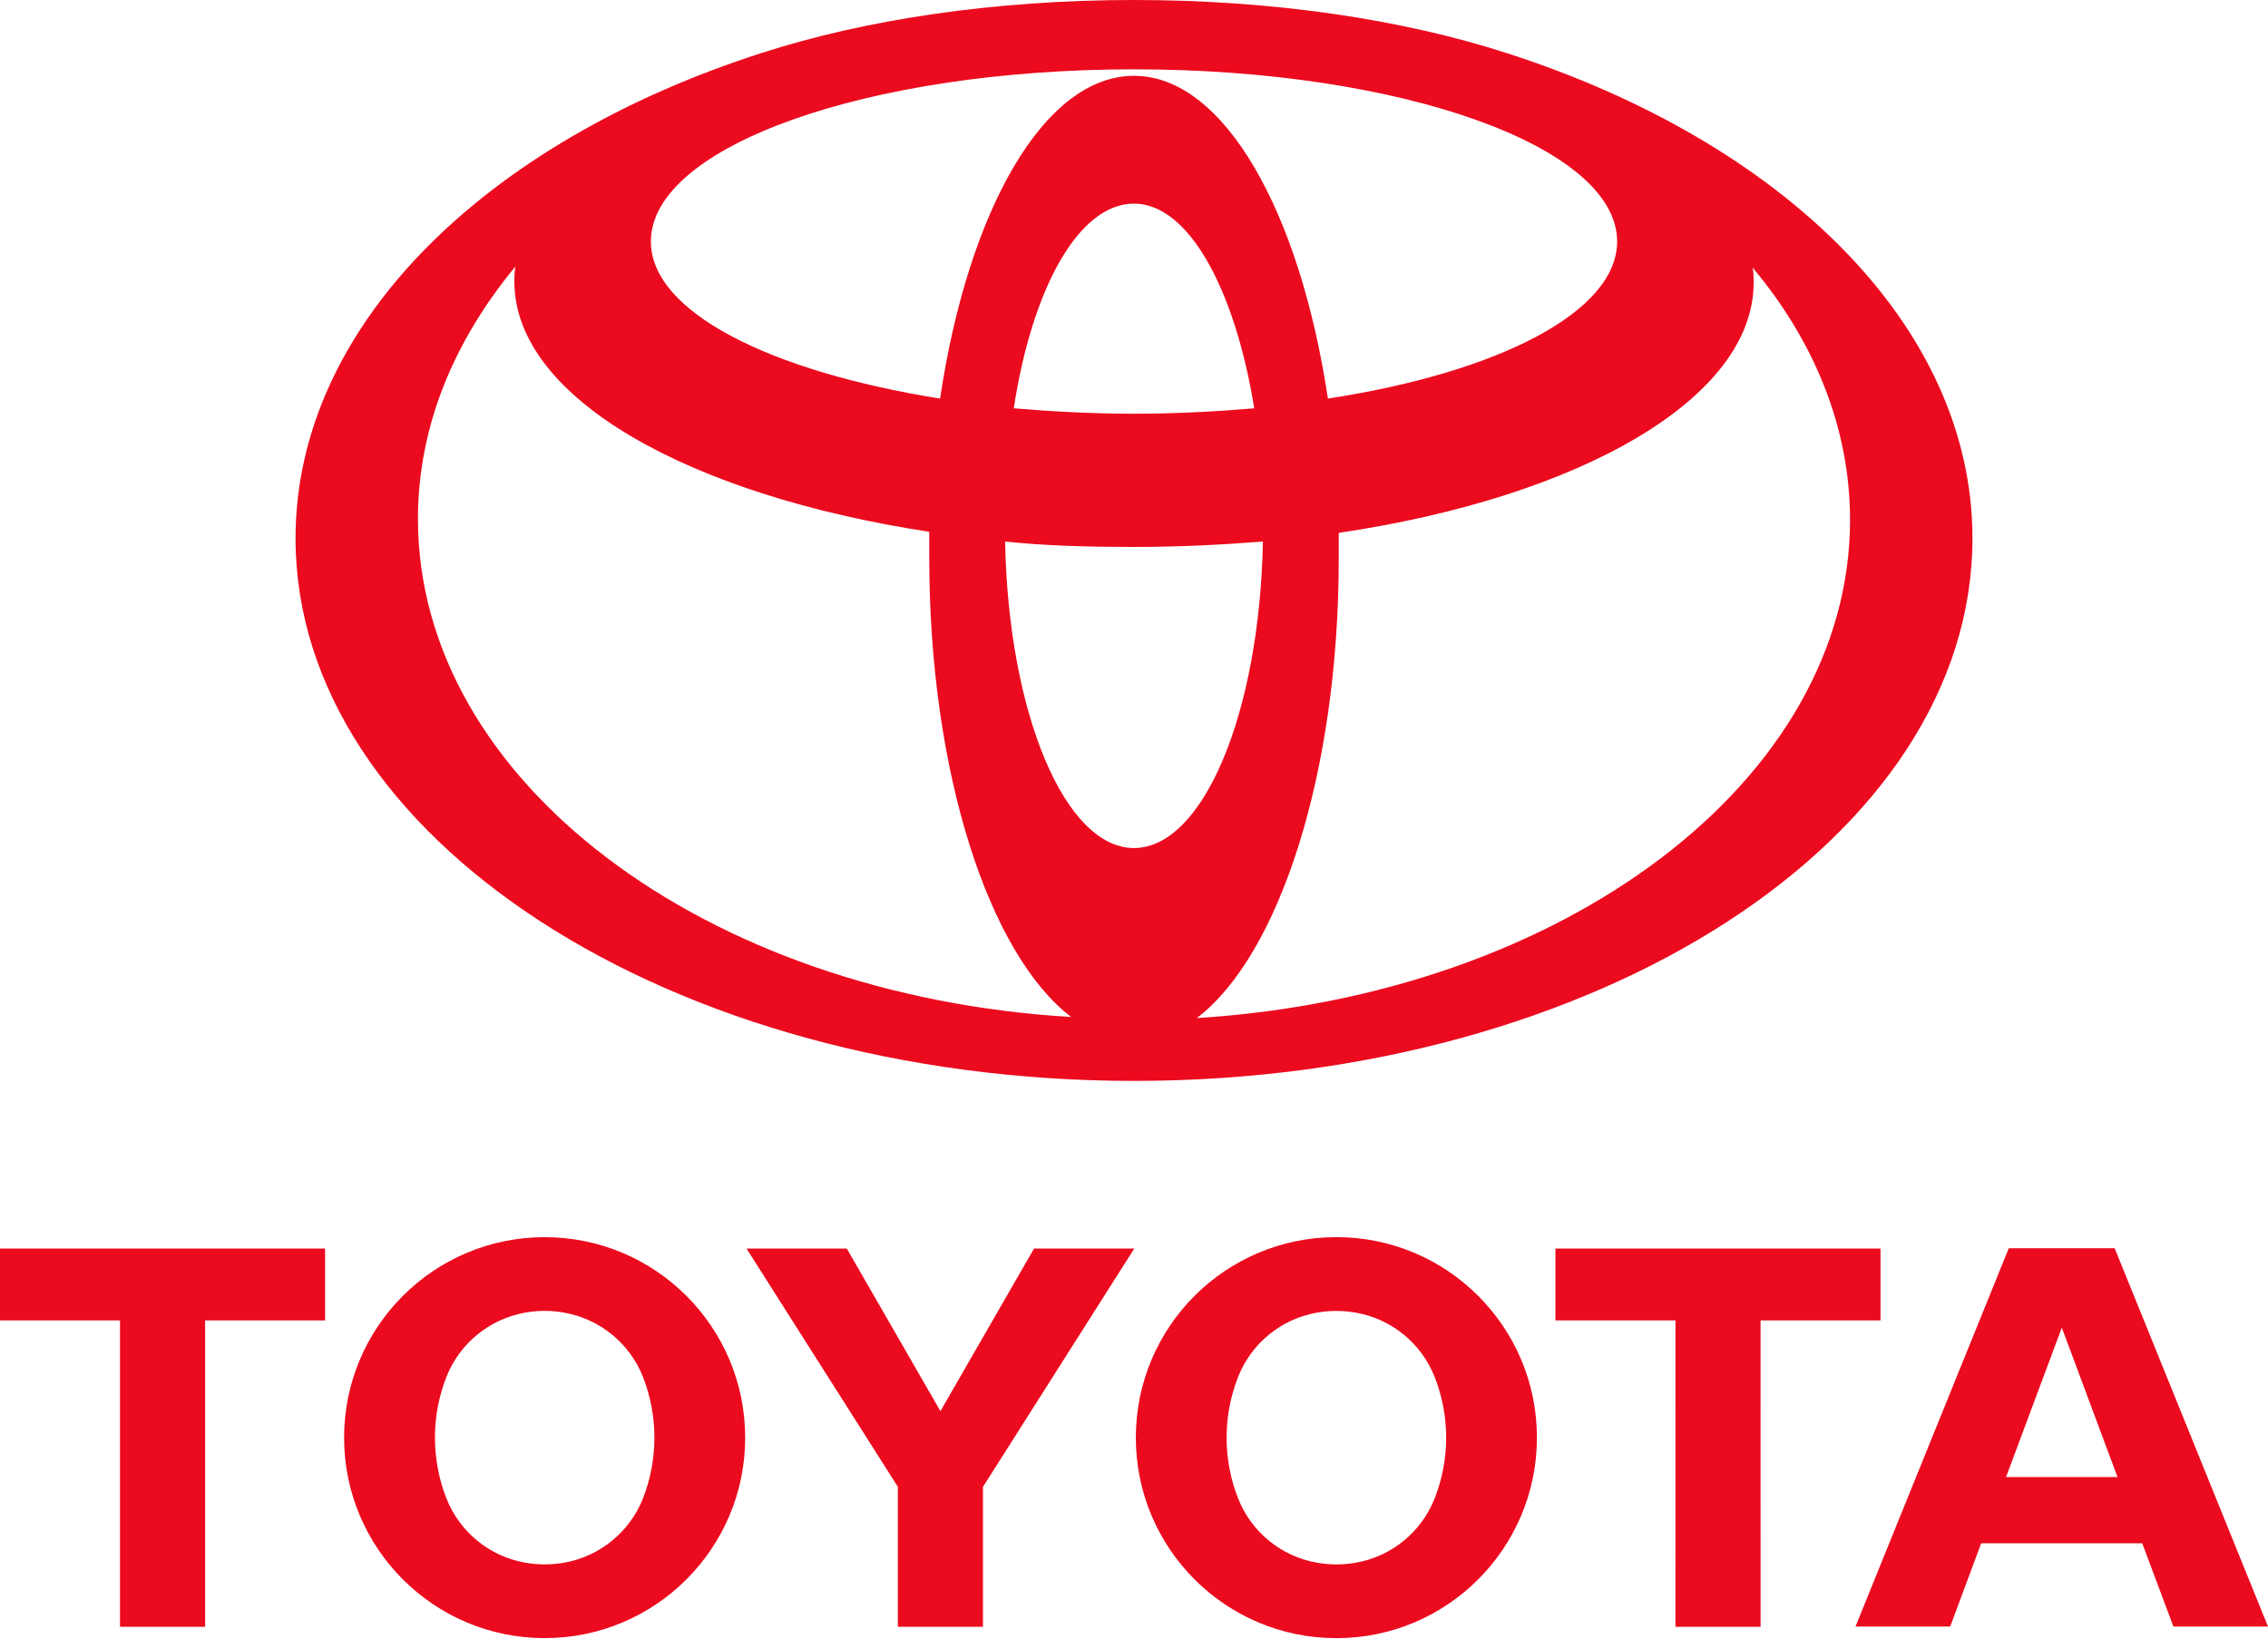
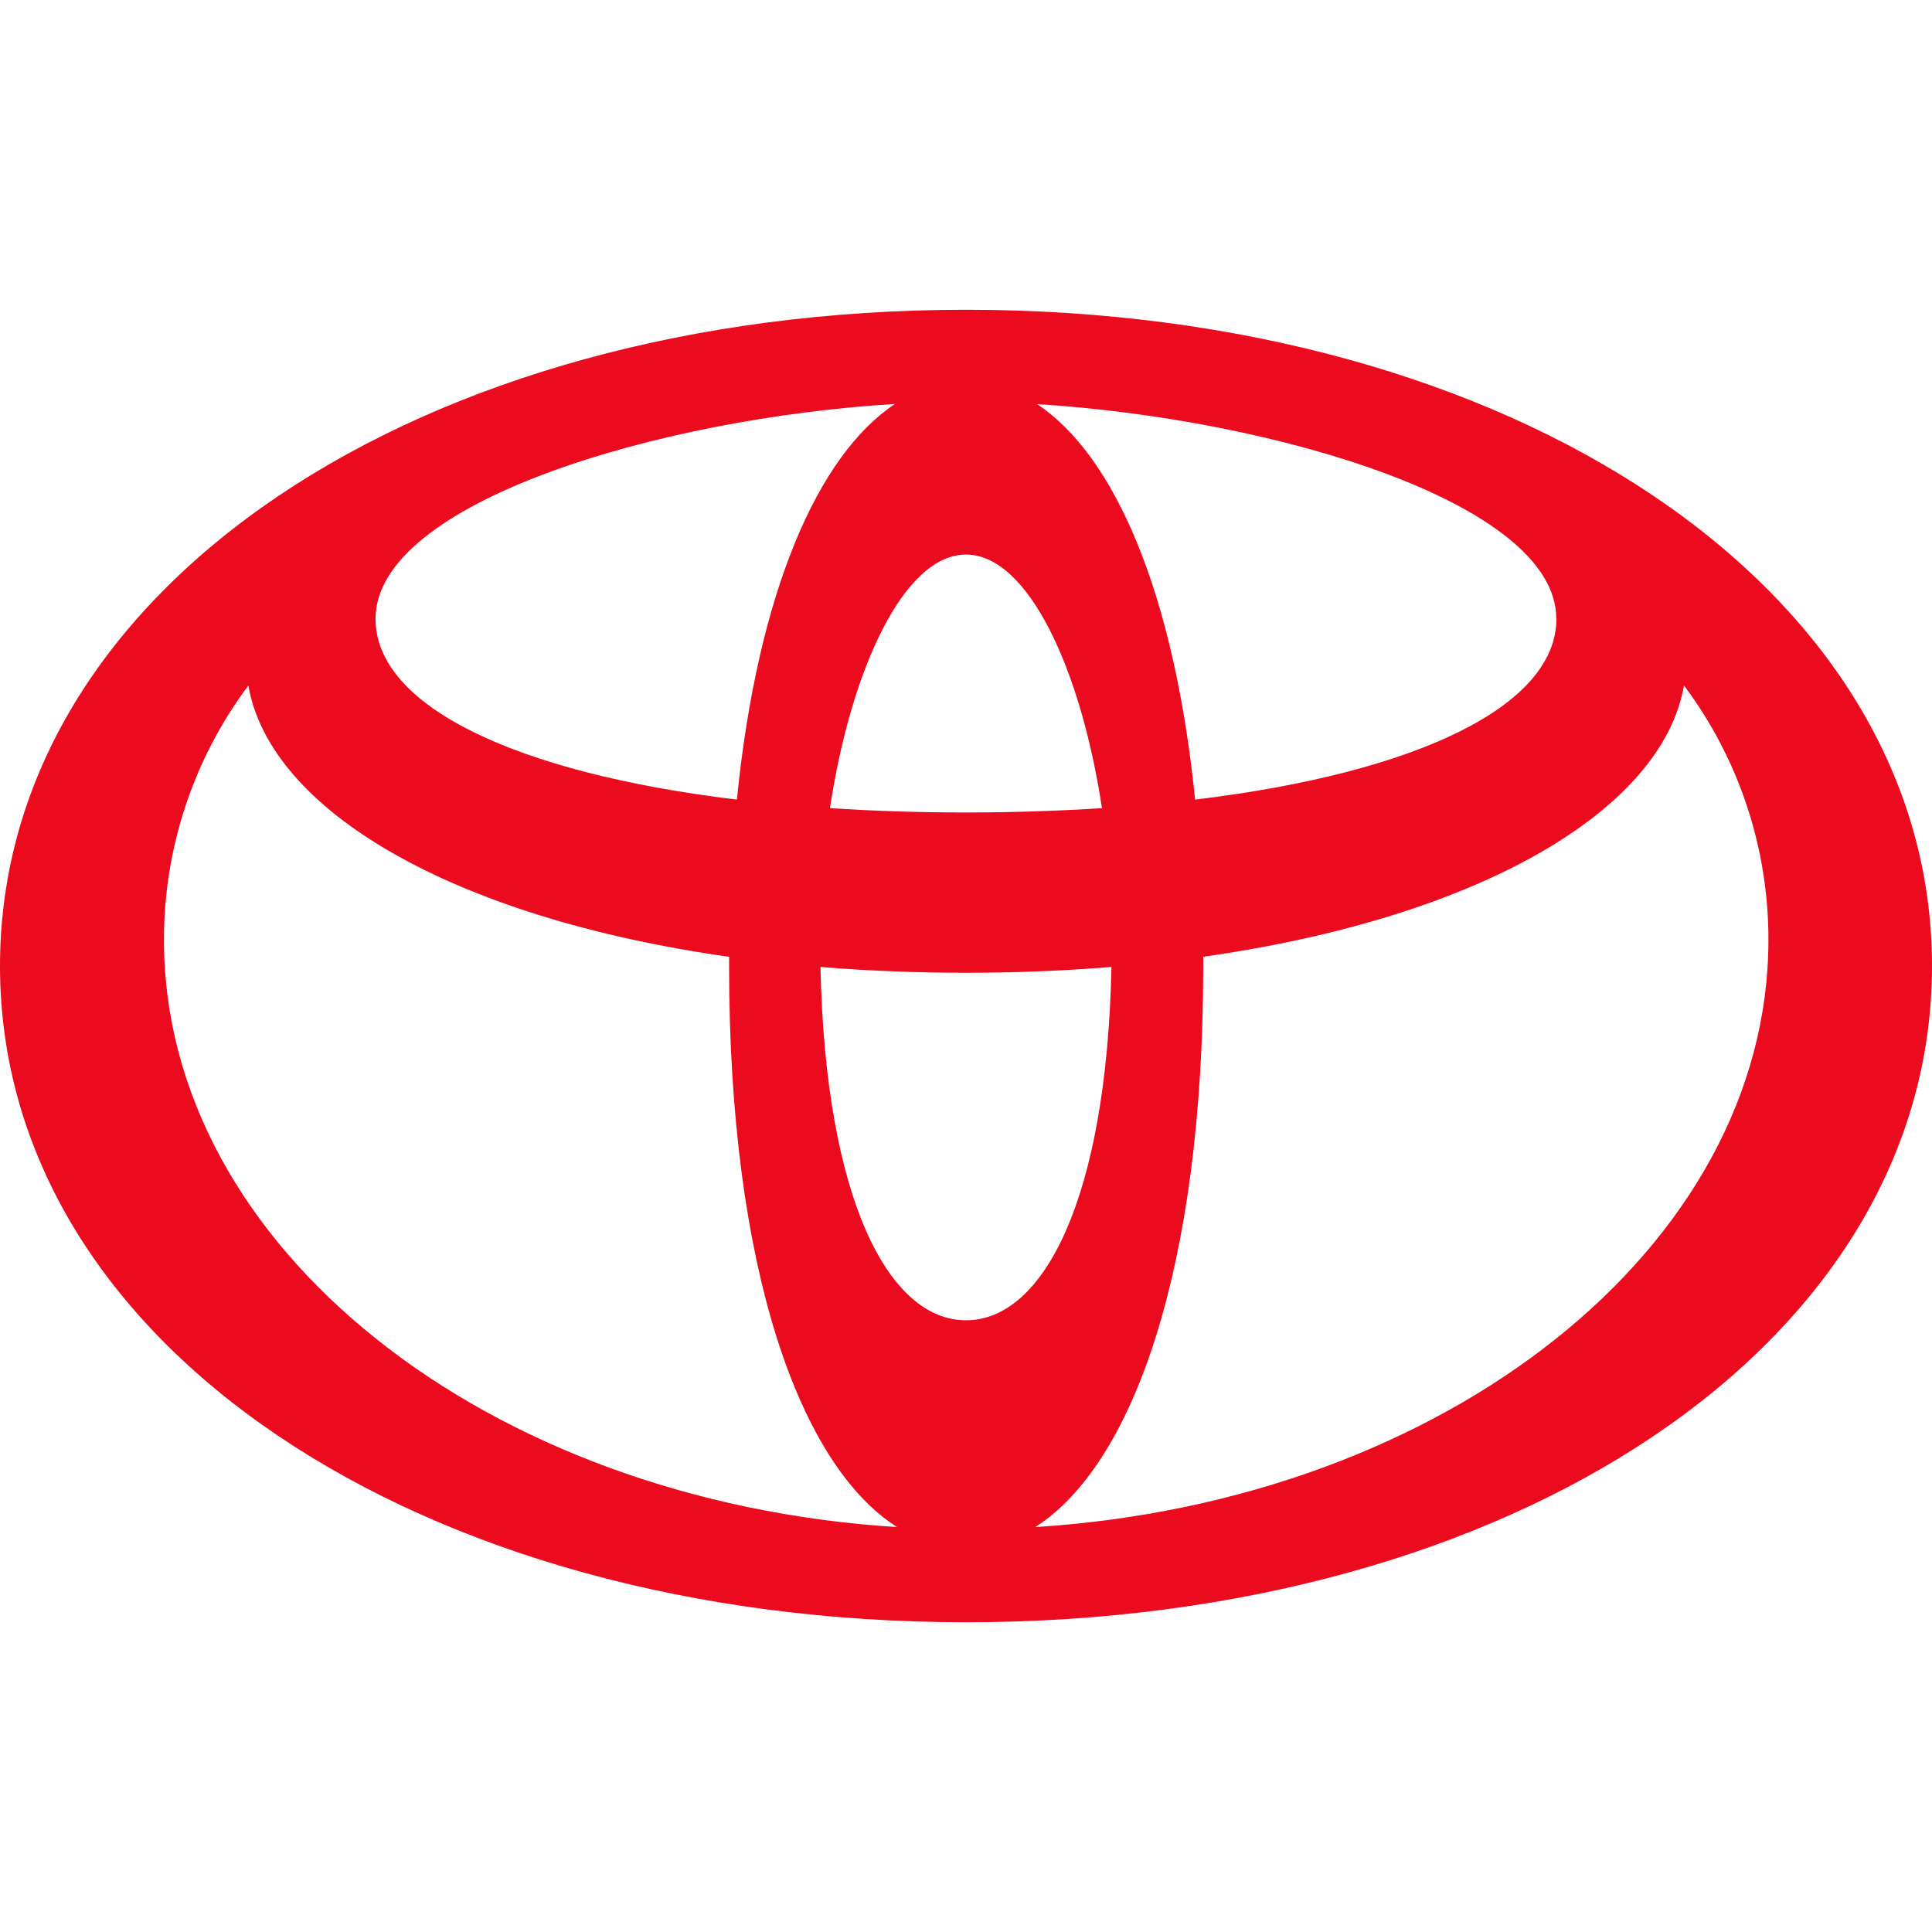
- <svg xmlns="http://www.w3.org/2000/svg" xml:space="preserve" width="950" height="686.312" viewBox="0 0 251.354 181.587">
-   <path fill="#EB0A1E" d="M36.029 138.397H0v7.965h13.298v33.964h9.434v-33.964H36.03v-7.965m35.23 27.695a11.555 11.555 0 0 1-8.71 7.123 12.674 12.674 0 0 1-2.189.194c-.743 0-1.475-.07-2.182-.194a11.538 11.538 0 0 1-8.706-7.123 18.407 18.407 0 0 1-1.27-6.73c0-2.375.452-4.65 1.27-6.734a11.547 11.547 0 0 1 8.706-7.122 12.054 12.054 0 0 1 4.37 0 11.55 11.55 0 0 1 8.71 7.12 18.526 18.526 0 0 1 0 13.466m-10.9-28.955c-12.268 0-22.224 9.95-22.224 22.225 0 12.267 9.956 22.219 22.225 22.219 12.277 0 22.225-9.952 22.225-22.218 0-12.276-9.948-22.226-22.225-22.226zm22.375 1.26h11.112l10.377 18.027 10.377-18.027h11.108l-16.769 26.417v15.512h-9.432v-15.512l-16.773-26.417m65.375 35.016c.741 0 1.477-.075 2.182-.198a11.531 11.531 0 0 0 8.707-7.12 18.39 18.39 0 0 0 0-13.463 11.538 11.538 0 0 0-8.707-7.124 12.427 12.427 0 0 0-4.376 0 11.531 11.531 0 0 0-8.702 7.122 18.381 18.381 0 0 0-1.274 6.73c0 2.377.452 4.646 1.274 6.734a11.522 11.522 0 0 0 8.702 7.12 12.512 12.512 0 0 0 2.194.199M125.88 159.36c0-12.274 9.946-22.228 22.228-22.228 12.268 0 22.224 9.95 22.224 22.228-.001 12.266-9.956 22.226-22.224 22.226-12.282 0-22.228-9.96-22.228-22.226zm108.797 4.37-6.174-16.566-6.182 16.566h12.356m2.737 7.336h-17.847l-3.433 9.233h-10.496l16.986-41.933h11.738l16.992 41.933h-10.483zm-29.004-32.67h-36.028v7.966h13.304l-.004 33.963h9.438l-.004-33.963h13.294v-7.966M166.976 5.883C155.451 2.16 141.164 0 125.677 0 110.19 0 95.903 2.161 84.378 5.883c-30.614 9.844-51.624 30.254-51.624 53.784 0 33.136 41.54 60.148 92.923 60.148 51.264 0 92.923-26.892 92.923-60.148 0-23.53-21.01-43.94-51.624-53.784zm-41.299 88.12c-7.683 0-13.926-15.007-14.286-33.975 4.562.48 9.364.6 14.286.6 4.922 0 9.725-.24 14.287-.6-.36 18.968-6.603 33.975-14.287 33.975Zm-13.326-48.742c2.04-13.326 7.203-22.69 13.326-22.69 6.003 0 11.165 9.364 13.326 22.69-4.202.36-8.764.6-13.326.6-4.562 0-9.004-.24-13.326-.6zm34.816-1.08c-3.121-20.77-11.525-35.777-21.49-35.777-9.964 0-18.368 14.887-21.49 35.776-18.848-3.001-32.055-9.604-32.055-17.408 0-10.565 24.012-19.088 53.545-19.088 29.534 0 53.545 8.523 53.545 19.088 0 7.804-13.206 14.527-32.055 17.408zM46.321 57.505c0-10.204 3.961-19.689 10.805-27.972-.12.6-.12 1.2-.12 1.68 0 12.846 19.208 23.651 45.98 27.733v2.881c0 23.771 6.604 43.94 15.728 50.904C78.135 110.33 46.32 86.56 46.32 57.506zm86.32 55.346c9.123-6.963 15.727-27.133 15.727-50.904v-2.88c26.772-3.963 45.98-14.888 45.98-27.734 0-.6 0-1.2-.12-1.68 6.844 8.163 10.806 17.768 10.806 27.973 0 28.933-31.815 52.704-72.394 55.225z" />
+ <svg xmlns="http://www.w3.org/2000/svg" fill="#EB0A1E" role="img" viewBox="0 0 24 24">
+   <path d="M12 3.848C5.223 3.848 0 7.298 0 12c0 4.702 5.224 8.152 12 8.152S24 16.702 24 12c0-4.702-5.223-8.152-12-8.152zm7.334 3.839c0 1.08-1.725 1.913-4.488 2.246-.26-2.58-1.005-4.279-1.963-4.913 2.948.184 6.45 1.227 6.45 2.667zM12 16.401c-.96 0-1.746-1.5-1.808-4.389.577.047 1.18.072 1.808.072.628 0 1.23-.025 1.807-.072-.061 2.89-.847 4.389-1.807 4.389zm0-6.308c-.59 0-1.155-.019-1.69-.054.261-1.728.92-3.15 1.69-3.15.77 0 1.428 1.422 1.689 3.15-.535.034-1.099.054-1.689.054zm-.882-5.075c-.956.633-1.706 2.333-1.964 4.915C6.391 9.6 4.665 8.767 4.665 7.687c0-1.44 3.504-2.49 6.453-2.669zM2.037 11.68a5.265 5.265 0 011.048-3.164c.27 1.547 2.522 2.881 5.972 3.37V12c0 3.772.879 6.203 2.087 6.97-5.107-.321-9.107-3.48-9.107-7.29zm10.823 7.29c1.207-.767 2.087-3.198 2.087-6.97v-.115c3.447-.488 5.704-1.826 5.972-3.37a5.26 5.26 0 011.049 3.165c-.004 3.81-4.008 6.969-9.109 7.29z" />
</svg>
